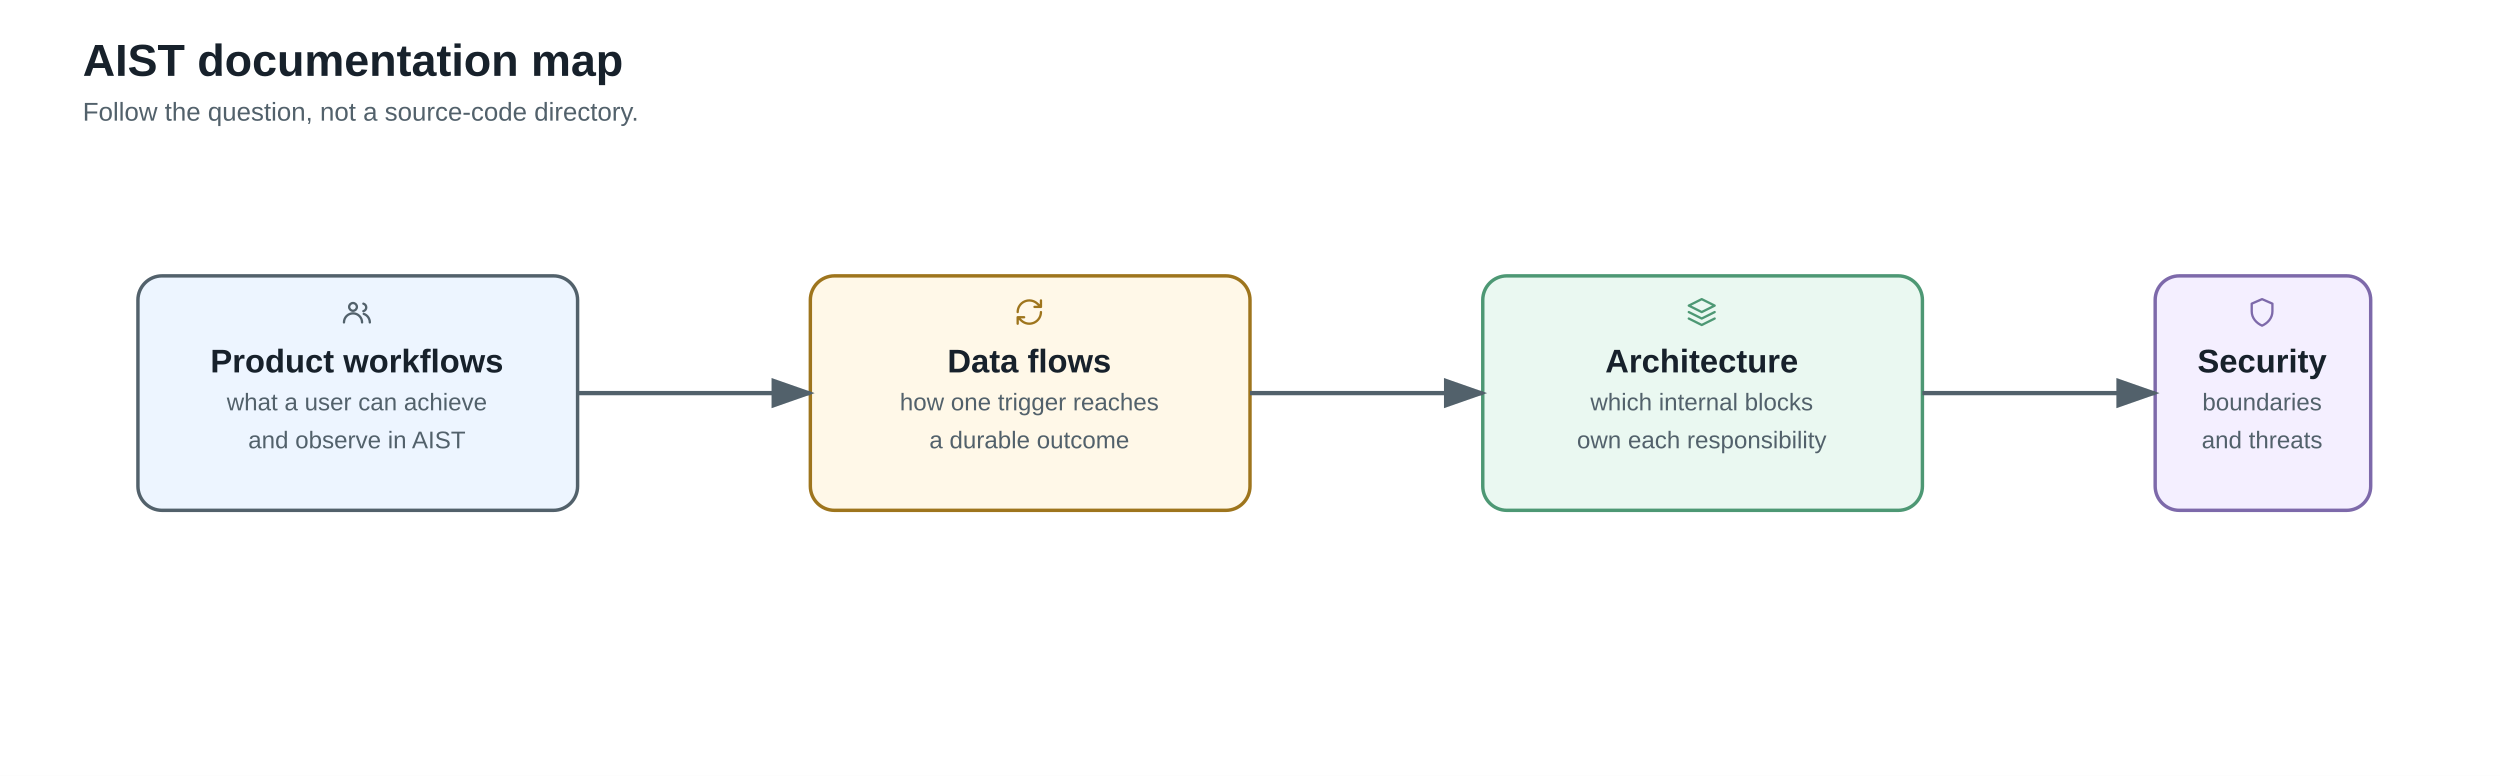
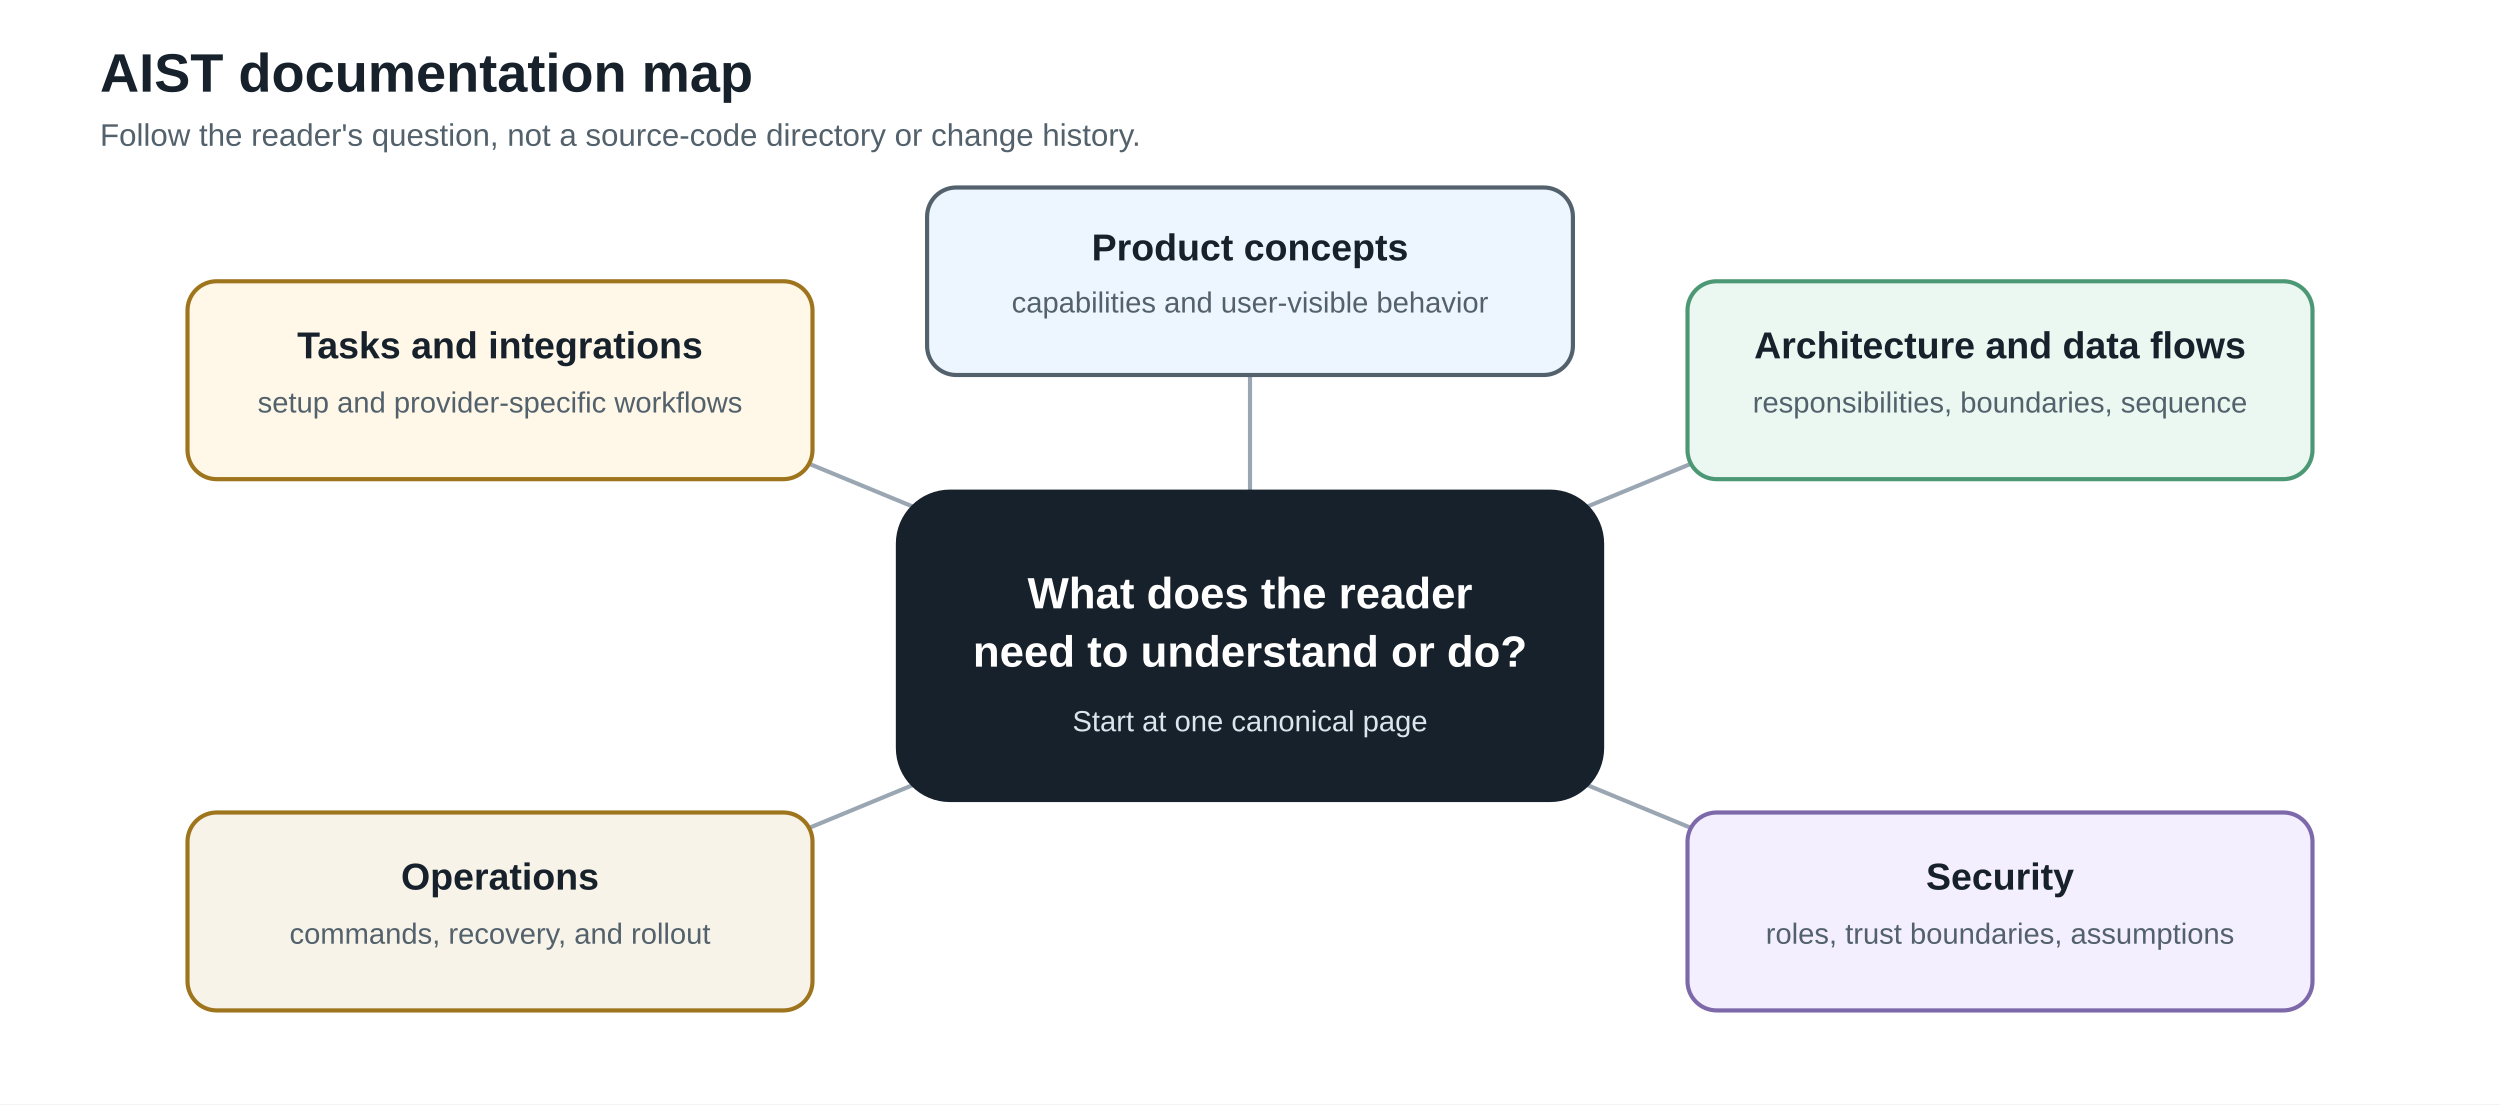
- <svg xmlns="http://www.w3.org/2000/svg" width="1450" height="450" viewBox="0 0 1450 450" role="img" aria-labelledby="title desc">
+ <svg xmlns="http://www.w3.org/2000/svg" width="1200" height="530" viewBox="0 0 1200 530" role="img" aria-labelledby="title desc">
  <defs>
-     <marker id="arrow" markerWidth="10" markerHeight="7" refX="9" refY="3.5" orient="auto">
-       <path d="M0 0L10 3.5 0 7z" fill="#52616b" />
-     </marker>
-     <style>.box{stroke-width:2}.head{font:700 19px Arial;fill:#17212b;text-anchor:middle}.body{font:14px Arial;fill:#52616b;text-anchor:middle}.line{stroke:#52616b;stroke-width:2.5;fill:none;marker-end:url(#arrow)}</style>
-     <symbol id="ico-users" viewBox="0 0 24 24">
-       <path fill="none" stroke="#52616b" stroke-width="1.8" stroke-linecap="round" stroke-linejoin="round" d="M9 11a3 3 0 1 0 0-6 3 3 0 0 0 0 6zM2 20a7 7 0 0 1 14 0M17 5.5a3 3 0 0 1 0 5.8M22 20a7 7 0 0 0-4.7-6.6" />
-     </symbol>
-     <symbol id="ico-refresh" viewBox="0 0 24 24">
-       <path fill="none" stroke="#9e751d" stroke-width="1.8" stroke-linecap="round" stroke-linejoin="round" d="M3 12a9 9 0 0 1 15-6.7L21 8M21 3v5h-5M21 12a9 9 0 0 1-15 6.7L3 16M3 21v-5h5" />
-     </symbol>
-     <symbol id="ico-layers" viewBox="0 0 24 24">
-       <path fill="none" stroke="#4d9874" stroke-width="1.8" stroke-linecap="round" stroke-linejoin="round" d="M12 2 2 7l10 5 10-5-10-5zM2 17l10 5 10-5M2 12l10 5 10-5" />
-     </symbol>
-     <symbol id="ico-shield" viewBox="0 0 24 24">
-       <path fill="none" stroke="#7d69aa" stroke-width="1.8" stroke-linecap="round" stroke-linejoin="round" d="M12 2 4 5.5v6c0 5 3.5 9 8 11 4.5-2 8-6 8-11v-6z" />
-     </symbol>
+     <style>
+       .box{stroke-width:2}.head{font:700 18px Arial;fill:#17212b;text-anchor:middle}
+       .body{font:14px Arial;fill:#52616b;text-anchor:middle}.line{stroke:#9aa6b2;stroke-width:2;fill:none}
+       .label{font:700 21px Arial;fill:#17212b;text-anchor:middle}.small{font:14px Arial;fill:#52616b;text-anchor:middle}
+     </style>
  </defs>
-   <rect width="1450" height="450" fill="#fff" />
+   <rect width="1200" height="530" fill="#fff" />
  <text x="48" y="44" font-family="Arial" font-size="26" font-weight="700" fill="#17212b">AIST documentation map</text>
-   <text x="48" y="70" font-family="Arial" font-size="15" fill="#52616b">Follow the question, not a source-code directory.</text>
-   <rect class="box" x="80" y="160" width="255" height="136" rx="14" fill="#edf5ff" stroke="#52616b" />
-   <use href="#ico-users" x="198" y="172" width="18" height="18" />
-   <text class="head" x="207" y="216">Product workflows</text>
-   <text class="body" x="207" y="238">what a user can achieve</text>
-   <text class="body" x="207" y="260">and observe in AIST</text>
-   <rect class="box" x="470" y="160" width="255" height="136" rx="14" fill="#fff8e8" stroke="#9e751d" />
-   <use href="#ico-refresh" x="588" y="172" width="18" height="18" />
-   <text class="head" x="597" y="216">Data flows</text>
-   <text class="body" x="597" y="238">how one trigger reaches</text>
-   <text class="body" x="597" y="260">a durable outcome</text>
-   <rect class="box" x="860" y="160" width="255" height="136" rx="14" fill="#eaf8f1" stroke="#4d9874" />
-   <use href="#ico-layers" x="978" y="172" width="18" height="18" />
-   <text class="head" x="987" y="216">Architecture</text>
-   <text class="body" x="987" y="238">which internal blocks</text>
-   <text class="body" x="987" y="260">own each responsibility</text>
-   <rect class="box" x="1250" y="160" width="125" height="136" rx="14" fill="#f4efff" stroke="#7d69aa" />
-   <use href="#ico-shield" x="1303" y="172" width="18" height="18" />
-   <text class="head" x="1312" y="216">Security</text>
-   <text class="body" x="1312" y="238">boundaries</text>
-   <text class="body" x="1312" y="260">and threats</text>
-   <path class="line" d="M335 228H470" />
-   <path class="line" d="M725 228H860" />
-   <path class="line" d="M1115 228H1250" />
+   <text x="48" y="70" font-family="Arial" font-size="15" fill="#52616b">Follow the reader's question, not a source-code directory or change history.</text>
+   <path class="line" d="M600 310L290 182M600 310L910 182M600 310L290 438M600 310L910 438M600 310V115" />
+   <rect x="430" y="235" width="340" height="150" rx="26" fill="#17212b" />
+   <text class="label" x="600" y="292" fill="#fff" style="fill:#fff">What does the reader</text>
+   <text class="label" x="600" y="320" fill="#fff" style="fill:#fff">need to understand or do?</text>
+   <text class="small" x="600" y="351" fill="#dce5ec" style="fill:#dce5ec">Start at one canonical page</text>
+   <rect class="box" x="445" y="90" width="310" height="90" rx="14" fill="#edf5ff" stroke="#52616b" />
+   <text class="head" x="600" y="125">Product concepts</text>
+   <text class="body" x="600" y="150">capabilities and user-visible behavior</text>
+   <rect class="box" x="90" y="135" width="300" height="95" rx="14" fill="#fff8e8" stroke="#9e751d" />
+   <text class="head" x="240" y="172">Tasks and integrations</text>
+   <text class="body" x="240" y="198">setup and provider-specific workflows</text>
+   <rect class="box" x="810" y="135" width="300" height="95" rx="14" fill="#eaf8f1" stroke="#4d9874" />
+   <text class="head" x="960" y="172">Architecture and data flows</text>
+   <text class="body" x="960" y="198">responsibilities, boundaries, sequence</text>
+   <rect class="box" x="90" y="390" width="300" height="95" rx="14" fill="#f7f3e8" stroke="#9e751d" />
+   <text class="head" x="240" y="427">Operations</text>
+   <text class="body" x="240" y="453">commands, recovery, and rollout</text>
+   <rect class="box" x="810" y="390" width="300" height="95" rx="14" fill="#f4efff" stroke="#7d69aa" />
+   <text class="head" x="960" y="427">Security</text>
+   <text class="body" x="960" y="453">roles, trust boundaries, assumptions</text>
</svg>
